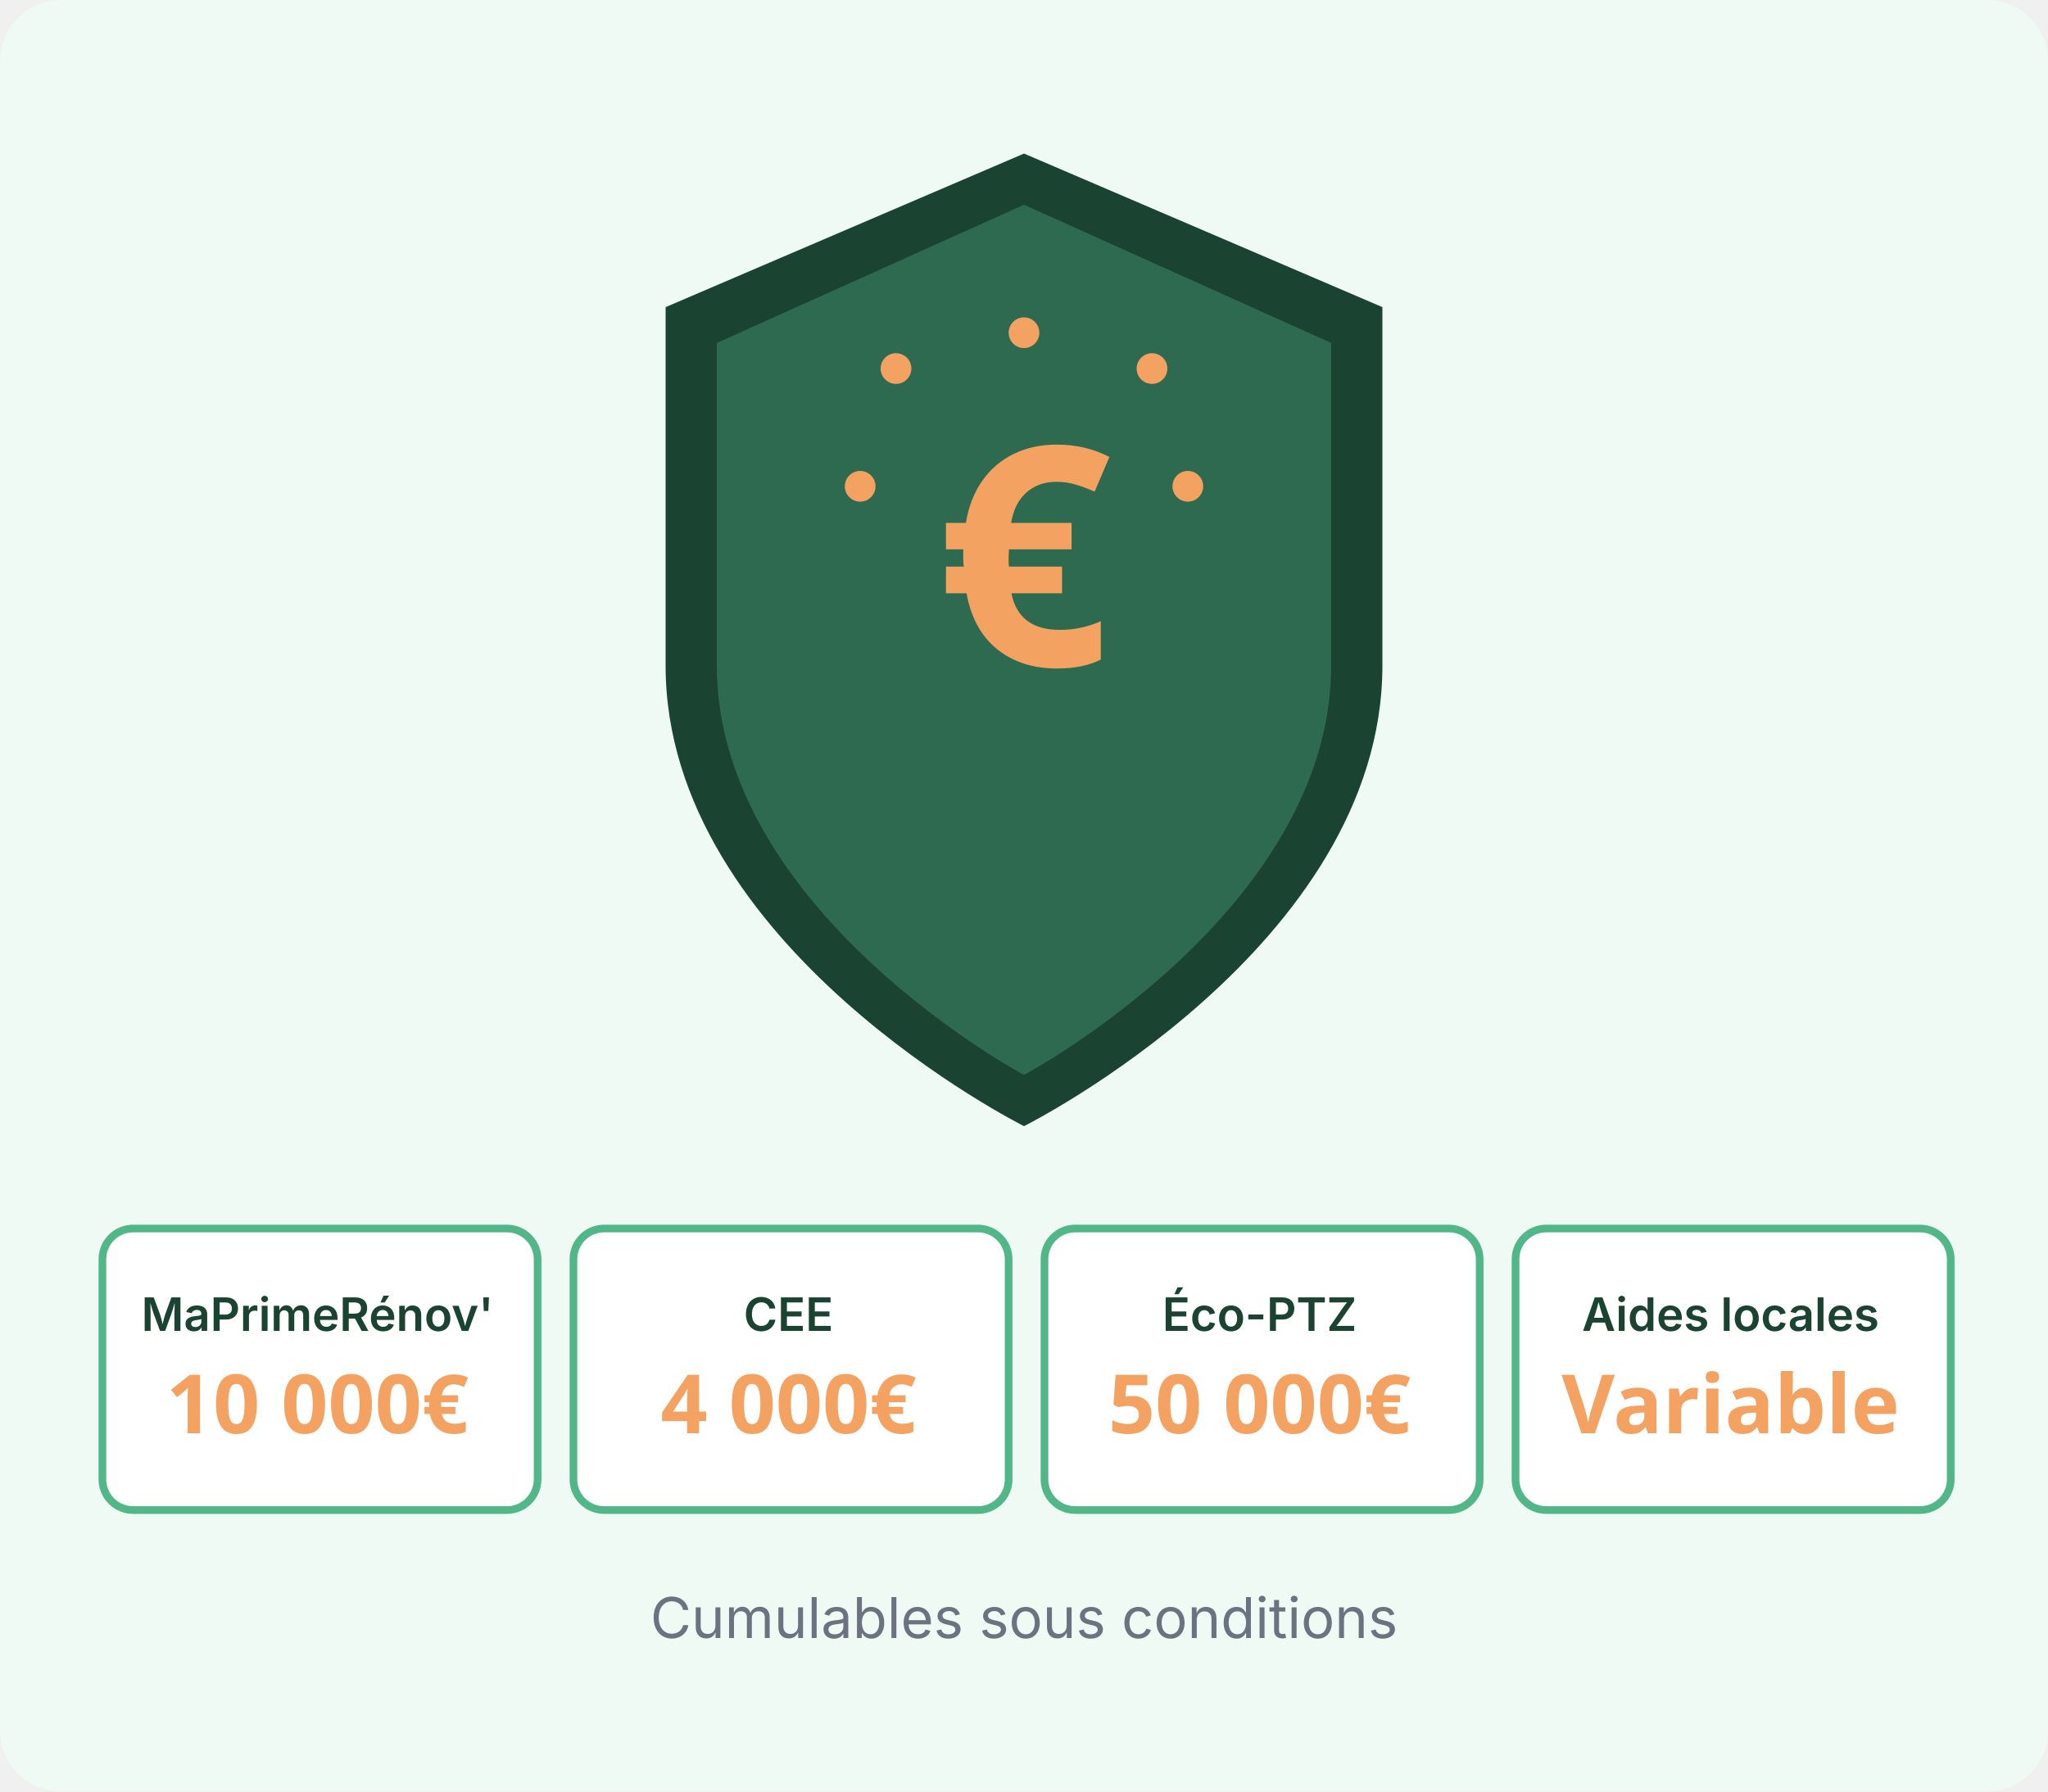
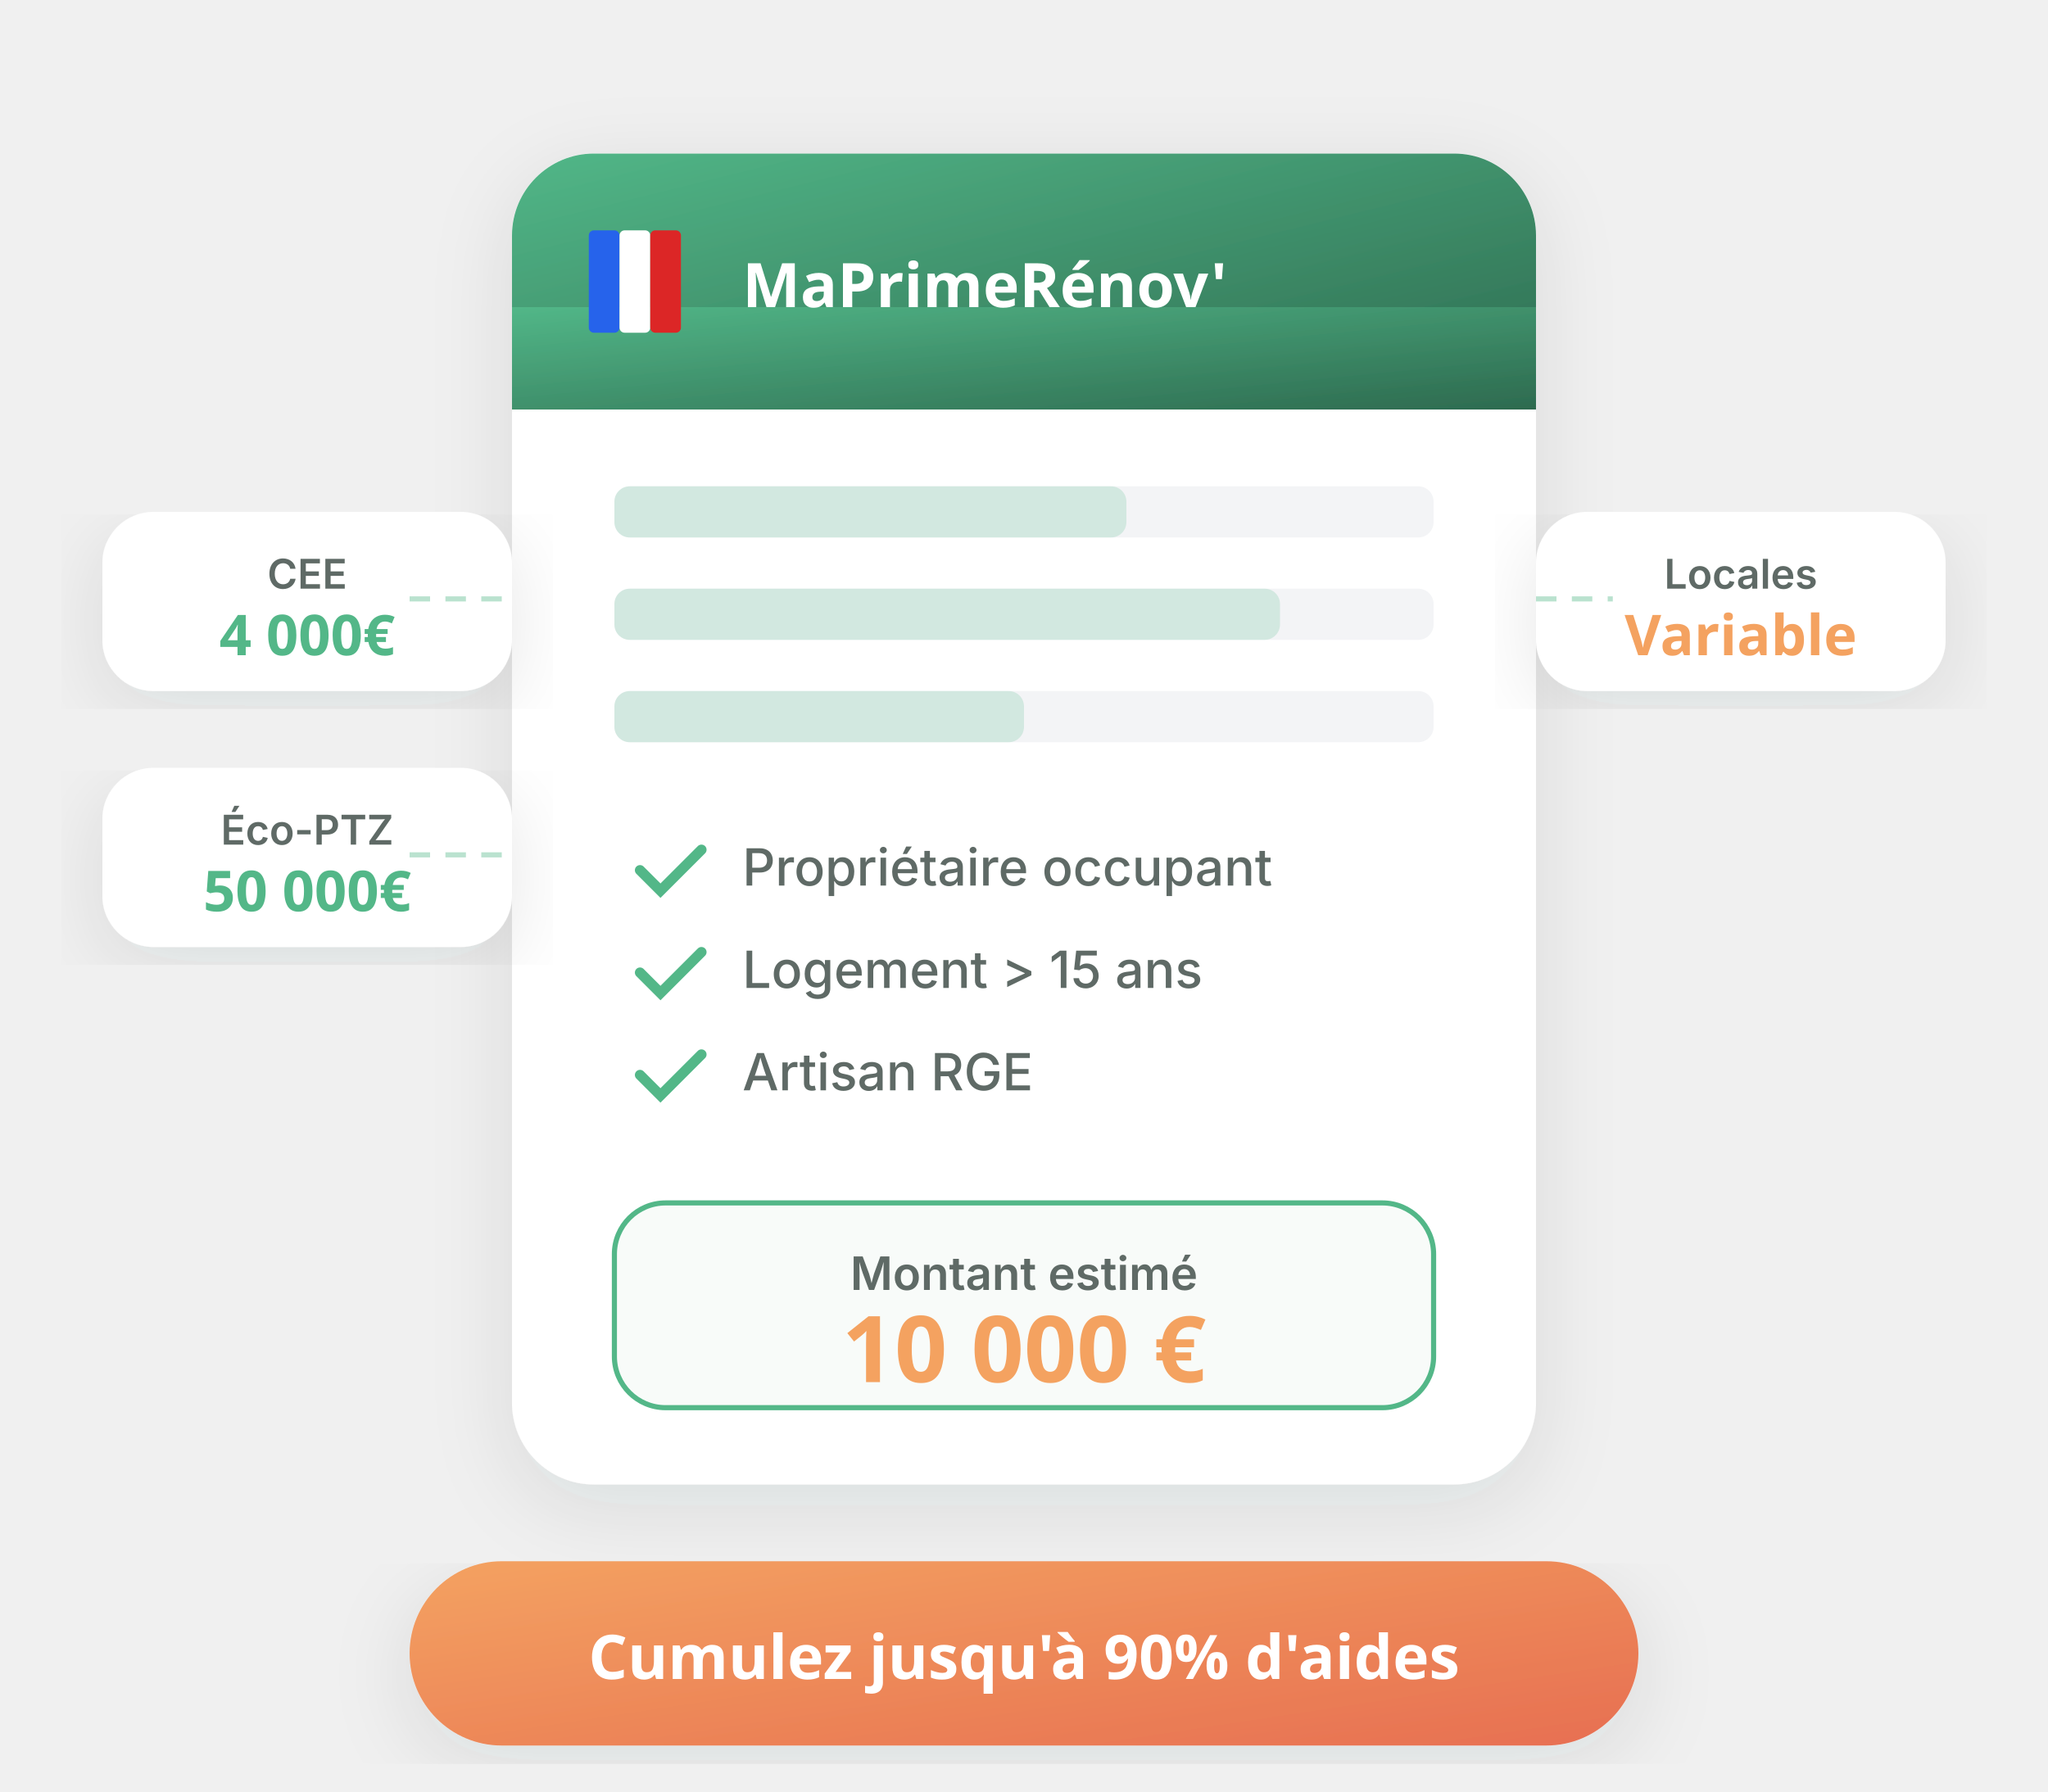
<svg xmlns="http://www.w3.org/2000/svg" viewBox="0 0 400 350" fill="none">
-   <rect width="400" height="350" fill="#F0FAF4" rx="12" />
-   <g transform="translate(130,30)">
-     <path d="M70 0L140 30V100C140 155 70 190 70 190C70 190 0 155 0 100V30Z" fill="#1B4332" />
-     <path d="M70 10L130 37V100C130 148 70 180 70 180C70 180 10 148 10 100V37Z" fill="#2D6A4F" />
-     <text x="70" y="100" font-family="Urbanist,sans-serif" font-size="60" fill="#F4A261" text-anchor="middle" font-weight="700">€</text>
-     <circle cx="70" cy="35" r="3" fill="#F4A261" />
-     <circle cx="45" cy="42" r="3" fill="#F4A261" />
-     <circle cx="95" cy="42" r="3" fill="#F4A261" />
-     <circle cx="38" cy="65" r="3" fill="#F4A261" />
-     <circle cx="102" cy="65" r="3" fill="#F4A261" />
+   <defs>
+     <linearGradient id="aideGrad" x1="0" y1="0" x2="1" y2="1">
+       <stop offset="0%" stop-color="#52B788" />
+       <stop offset="100%" stop-color="#2D6A4F" />
+     </linearGradient>
+     <linearGradient id="warmGrad" x1="0" y1="0" x2="1" y2="1">
+       <stop offset="0%" stop-color="#F4A261" />
+       <stop offset="100%" stop-color="#E76F51" />
+     </linearGradient>
+     <filter id="aideShadow">
+       <feDropShadow dx="0" dy="4" stdDeviation="8" flood-color="#1B4332" flood-opacity="0.1" />
+     </filter>
+   </defs>
+   <g filter="url(#aideShadow)" transform="translate(100, 30)">
+     <rect x="0" y="0" width="200" height="260" rx="16" fill="white" />
+     <rect x="0" y="0" width="200" height="50" rx="16" fill="url(#aideGrad)" />
+     <rect x="0" y="30" width="200" height="20" fill="url(#aideGrad)" />
+     <rect x="15" y="15" width="6" height="20" rx="1" fill="#2563EB" />
+     <rect x="21" y="15" width="6" height="20" rx="1" fill="white" />
+     <rect x="27" y="15" width="6" height="20" rx="1" fill="#DC2626" />
+     <text x="45" y="30" font-family="Urbanist,sans-serif" font-size="12" fill="white" font-weight="700">MaPrimeRénov'</text>
+     <rect x="20" y="65" width="160" height="10" rx="3" fill="#F3F4F6" />
+     <rect x="20" y="65" width="100" height="10" rx="3" fill="#52B788" opacity="0.2" />
+     <rect x="20" y="85" width="160" height="10" rx="3" fill="#F3F4F6" />
+     <rect x="20" y="85" width="130" height="10" rx="3" fill="#52B788" opacity="0.2" />
+     <rect x="20" y="105" width="160" height="10" rx="3" fill="#F3F4F6" />
+     <rect x="20" y="105" width="80" height="10" rx="3" fill="#52B788" opacity="0.2" />
+     <g stroke="#52B788" stroke-width="2" fill="none" stroke-linecap="round">
+       <path d="M25 140 l4 4 8-8" />
+       <text x="45" y="143" font-family="Inter,sans-serif" font-size="10" fill="#5F6B66" font-weight="500" stroke="none">Propriétaire occupant</text>
+       <path d="M25 160 l4 4 8-8" />
+       <text x="45" y="163" font-family="Inter,sans-serif" font-size="10" fill="#5F6B66" font-weight="500" stroke="none">Logement &gt; 15 ans</text>
+       <path d="M25 180 l4 4 8-8" />
+       <text x="45" y="183" font-family="Inter,sans-serif" font-size="10" fill="#5F6B66" font-weight="500" stroke="none">Artisan RGE</text>
+     </g>
+     <rect x="20" y="205" width="160" height="40" rx="10" fill="#F8FBF9" stroke="#52B788" stroke-width="1" />
+     <text x="100" y="222" font-family="Inter,sans-serif" font-size="9" fill="#5F6B66" text-anchor="middle" font-weight="600">Montant estimé</text>
+     <text x="100" y="240" font-family="Urbanist,sans-serif" font-size="18" fill="#F4A261" text-anchor="middle" font-weight="800">10 000 €</text>
  </g>
-   <g transform="translate(20,240)">
-     <rect x="0" y="0" width="85" height="55" rx="6" fill="white" stroke="#52B788" stroke-width="1.5" />
-     <text x="42" y="20" font-family="Inter,sans-serif" font-size="9" fill="#1B4332" text-anchor="middle" font-weight="600">MaPrimeRénov'</text>
-     <text x="42" y="40" font-family="Urbanist,sans-serif" font-size="16" fill="#F4A261" text-anchor="middle" font-weight="700">10 000€</text>
+   <g transform="translate(20, 100)" filter="url(#aideShadow)">
+     <rect x="0" y="0" width="80" height="35" rx="10" fill="white" />
+     <text x="40" y="15" font-family="Inter,sans-serif" font-size="8" fill="#5F6B66" text-anchor="middle" font-weight="600">CEE</text>
+     <text x="40" y="28" font-family="Urbanist,sans-serif" font-size="11" fill="#52B788" text-anchor="middle" font-weight="700">4 000€</text>
  </g>
-   <g transform="translate(112,240)">
-     <rect x="0" y="0" width="85" height="55" rx="6" fill="white" stroke="#52B788" stroke-width="1.5" />
-     <text x="42" y="20" font-family="Inter,sans-serif" font-size="9" fill="#1B4332" text-anchor="middle" font-weight="600">CEE</text>
-     <text x="42" y="40" font-family="Urbanist,sans-serif" font-size="16" fill="#F4A261" text-anchor="middle" font-weight="700">4 000€</text>
+   <g transform="translate(20, 150)" filter="url(#aideShadow)">
+     <rect x="0" y="0" width="80" height="35" rx="10" fill="white" />
+     <text x="40" y="15" font-family="Inter,sans-serif" font-size="8" fill="#5F6B66" text-anchor="middle" font-weight="600">Éco-PTZ</text>
+     <text x="40" y="28" font-family="Urbanist,sans-serif" font-size="11" fill="#52B788" text-anchor="middle" font-weight="700">50 000€</text>
  </g>
-   <g transform="translate(204,240)">
-     <rect x="0" y="0" width="85" height="55" rx="6" fill="white" stroke="#52B788" stroke-width="1.5" />
-     <text x="42" y="20" font-family="Inter,sans-serif" font-size="9" fill="#1B4332" text-anchor="middle" font-weight="600">Éco-PTZ</text>
-     <text x="42" y="40" font-family="Urbanist,sans-serif" font-size="16" fill="#F4A261" text-anchor="middle" font-weight="700">50 000€</text>
+   <g transform="translate(300, 100)" filter="url(#aideShadow)">
+     <rect x="0" y="0" width="80" height="35" rx="10" fill="white" />
+     <text x="40" y="15" font-family="Inter,sans-serif" font-size="8" fill="#5F6B66" text-anchor="middle" font-weight="600">Locales</text>
+     <text x="40" y="28" font-family="Urbanist,sans-serif" font-size="11" fill="#F4A261" text-anchor="middle" font-weight="700">Variable</text>
  </g>
-   <g transform="translate(296,240)">
-     <rect x="0" y="0" width="85" height="55" rx="6" fill="white" stroke="#52B788" stroke-width="1.5" />
-     <text x="42" y="20" font-family="Inter,sans-serif" font-size="9" fill="#1B4332" text-anchor="middle" font-weight="600">Aides locales</text>
-     <text x="42" y="40" font-family="Urbanist,sans-serif" font-size="16" fill="#F4A261" text-anchor="middle" font-weight="700">Variable</text>
+   <g stroke="#52B788" stroke-width="1" stroke-dasharray="4 3" opacity="0.4">
+     <line x1="80" y1="117" x2="100" y2="117" />
+     <line x1="80" y1="167" x2="100" y2="167" />
+     <line x1="300" y1="117" x2="315" y2="117" />
  </g>
-   <text x="200" y="320" font-family="Inter,sans-serif" font-size="11" fill="#6B7280" text-anchor="middle">Cumulables sous conditions</text>
+   <g transform="translate(80, 305)" filter="url(#aideShadow)">
+     <rect x="0" y="0" width="240" height="36" rx="18" fill="url(#warmGrad)" />
+     <text x="120" y="23" font-family="Urbanist,sans-serif" font-size="12" fill="white" text-anchor="middle" font-weight="700">Cumulez jusqu'à 90% d'aides</text>
+   </g>
</svg>
